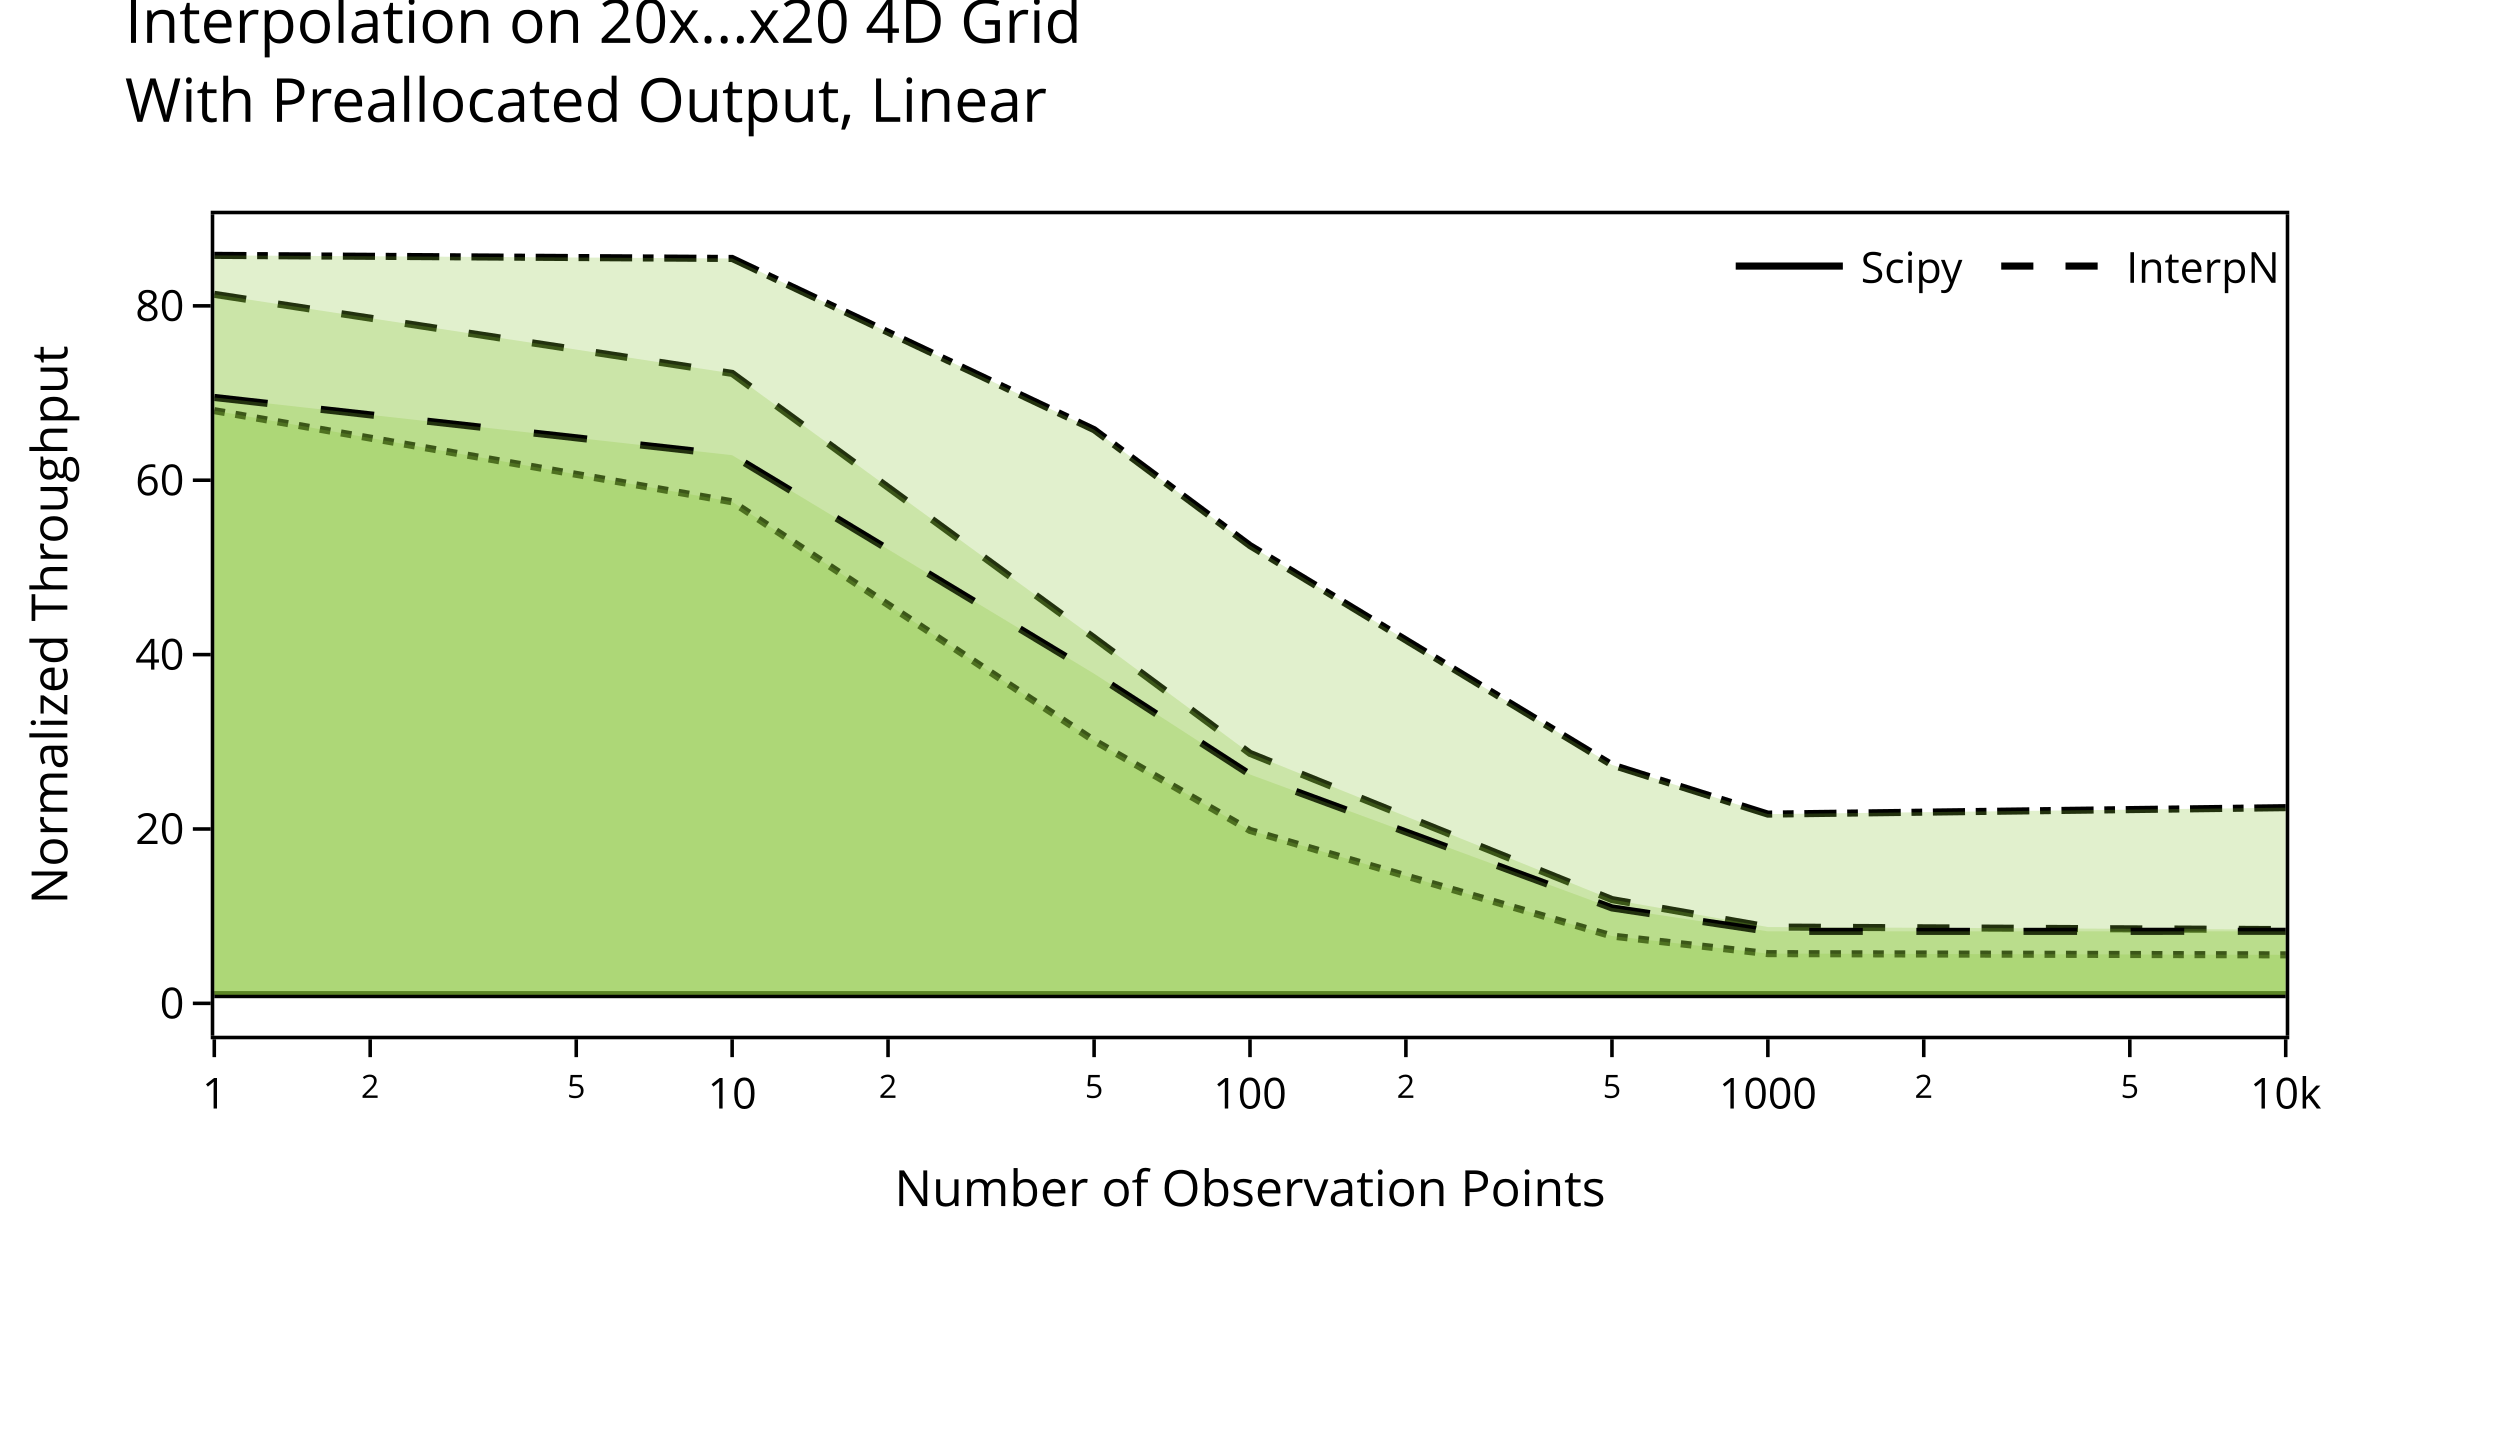
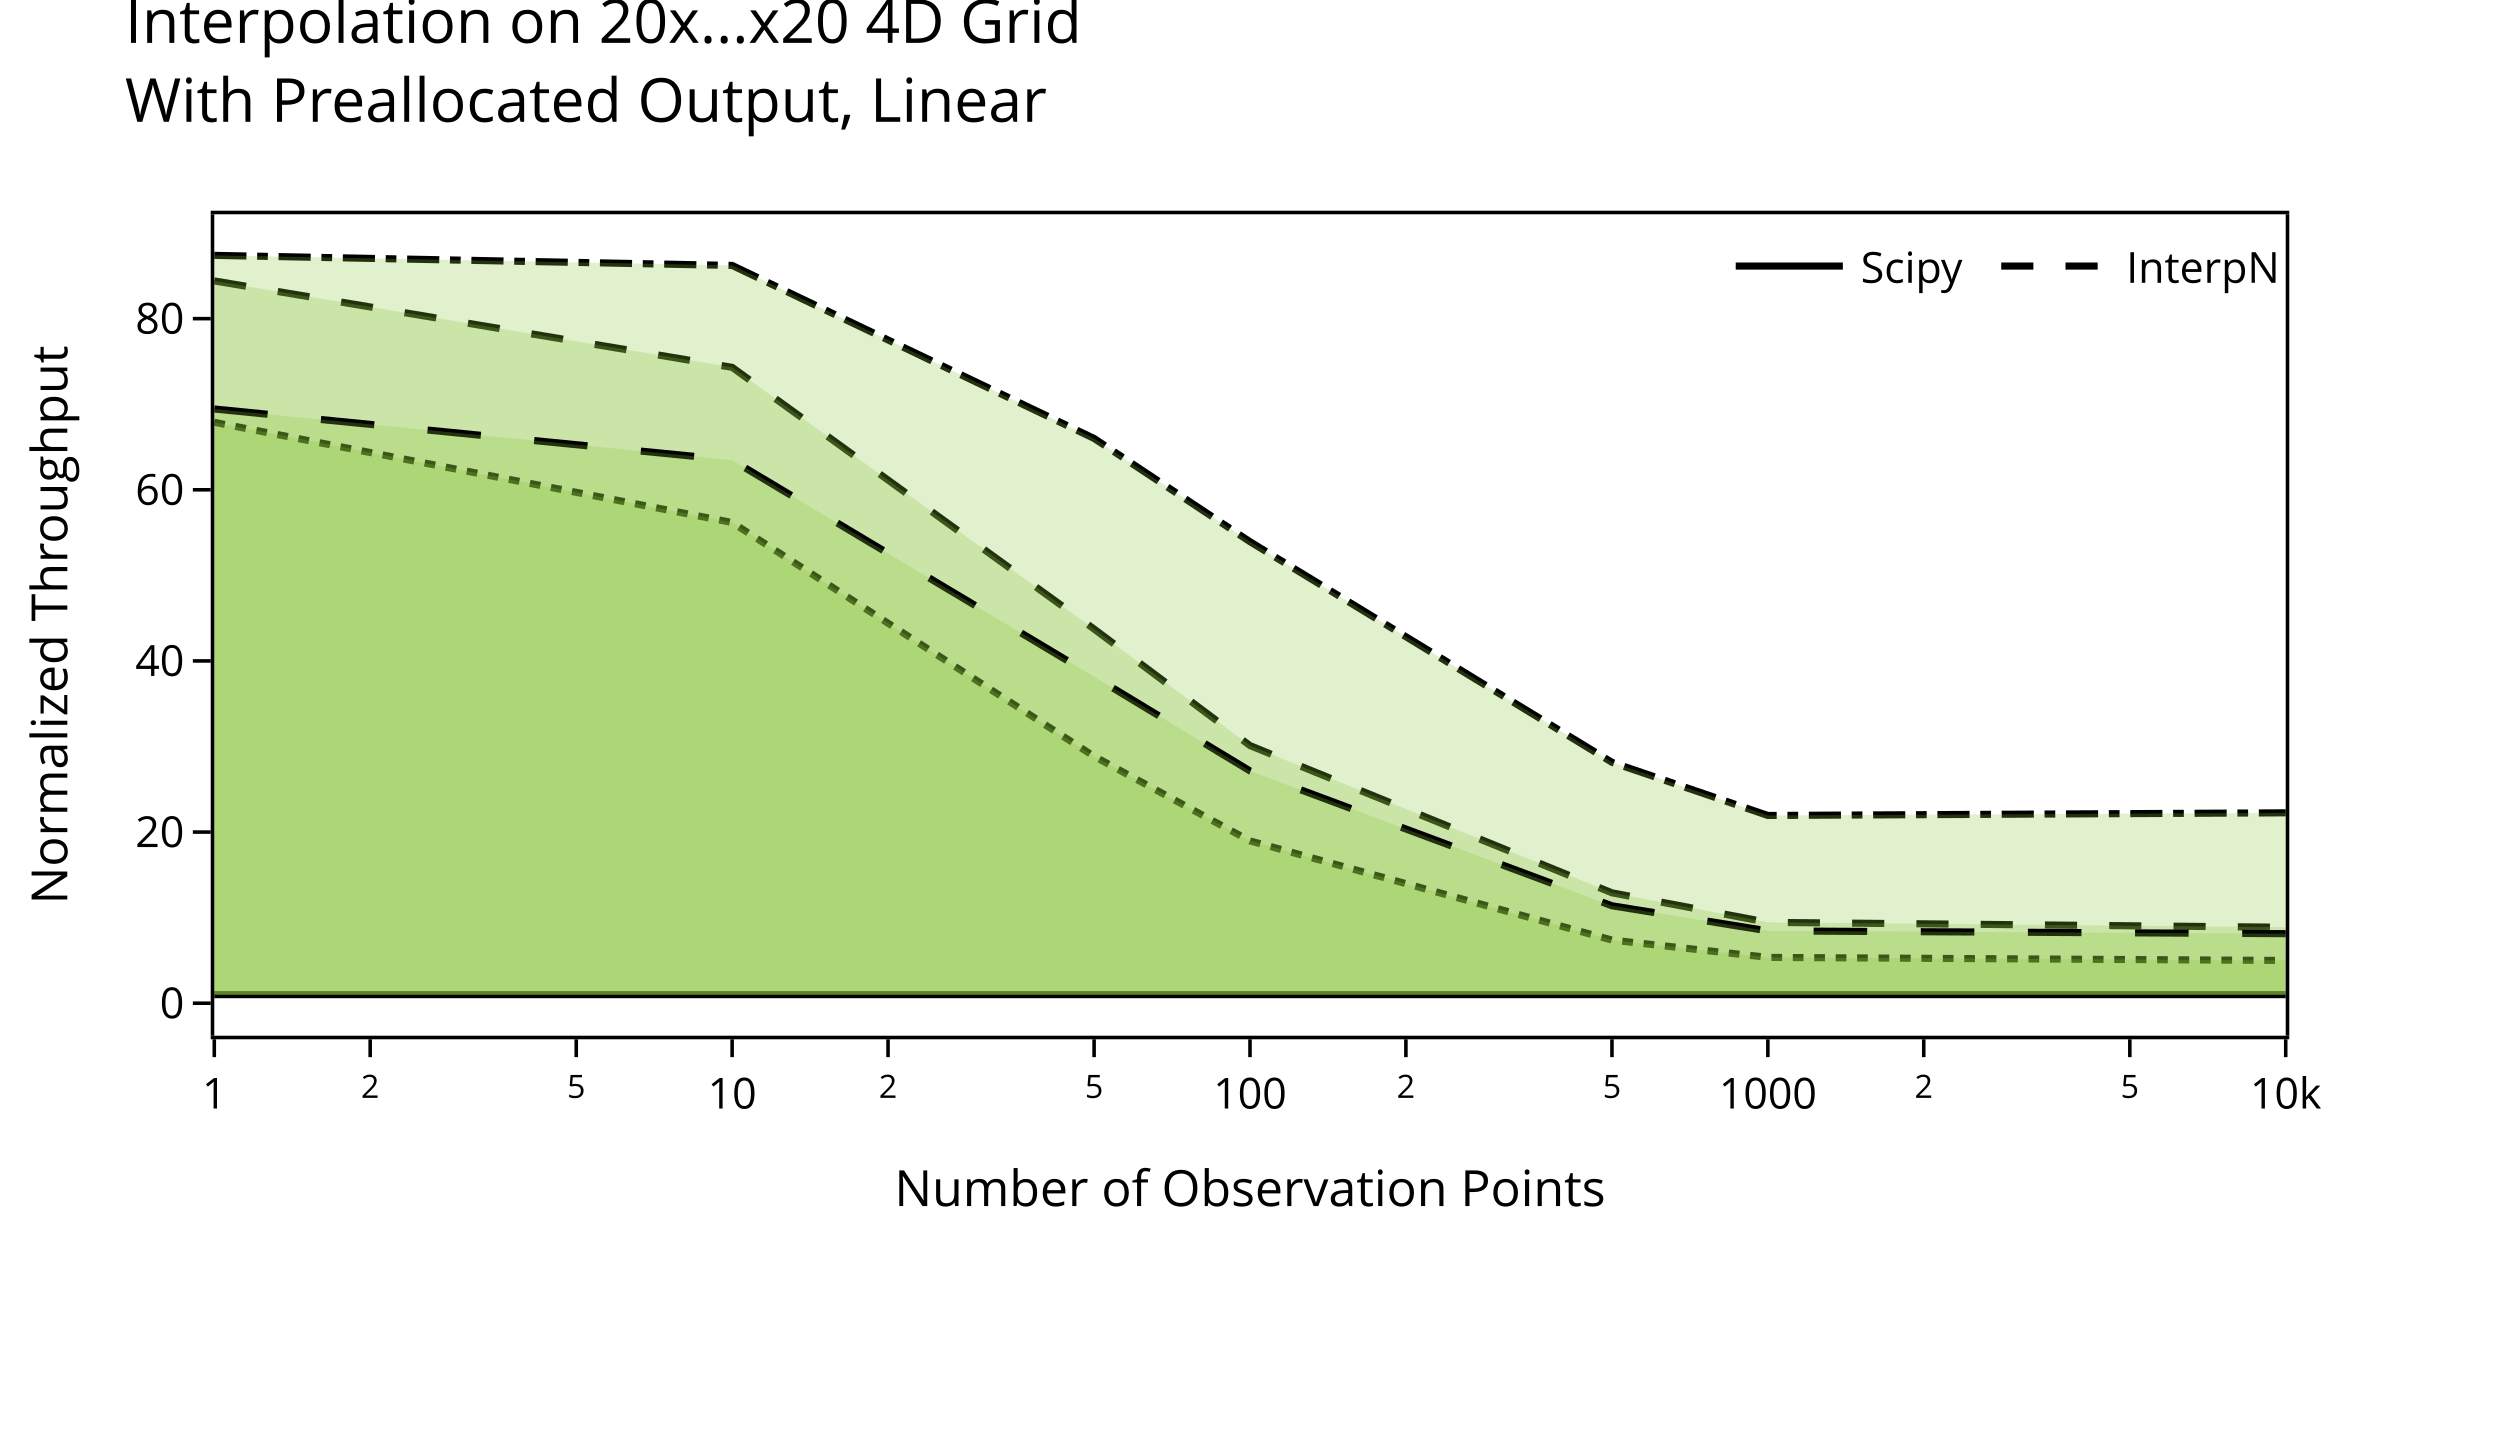
<svg xmlns="http://www.w3.org/2000/svg" class="main-svg" width="700" height="400" style="" viewBox="0 0 700 400">
  <rect x="0" y="0" width="700" height="400" style="fill: rgb(0, 0, 0); fill-opacity: 0;" />
-   <defs id="defs-bef855">
+   <defs id="defs-df0639">
    <g class="clips">
-       <clipPath id="clipbef855xyplot" class="plotclip">
+       <clipPath id="clipdf0639xyplot" class="plotclip">
        <rect width="580" height="230" />
      </clipPath>
-       <clipPath class="axesclip" id="clipbef855x">
+       <clipPath class="axesclip" id="clipdf0639x">
        <rect x="60" y="0" width="580" height="400" />
      </clipPath>
-       <clipPath class="axesclip" id="clipbef855y">
+       <clipPath class="axesclip" id="clipdf0639y">
        <rect x="0" y="60" width="700" height="230" />
      </clipPath>
-       <clipPath class="axesclip" id="clipbef855xy">
+       <clipPath class="axesclip" id="clipdf0639xy">
        <rect x="60" y="60" width="580" height="230" />
      </clipPath>
    </g>
    <g class="gradients" />
    <g class="patterns" />
  </defs>
  <g class="bglayer">
    <rect class="bg" x="60" y="60" width="580" height="230" style="fill: rgb(0, 0, 0); fill-opacity: 0; stroke-width: 0;" />
  </g>
  <g class="layer-below">
    <g class="imagelayer" />
    <g class="shapelayer" />
  </g>
  <g class="cartesianlayer">
    <g class="subplot xy">
      <g class="layer-subplot">
        <g class="shapelayer" />
        <g class="imagelayer" />
      </g>
      <g class="minor-gridlayer">
        <g class="x" />
        <g class="y" />
      </g>
      <g class="gridlayer">
        <g class="x" />
        <g class="y" />
      </g>
      <g class="zerolinelayer" />
      <g class="layer-between">
        <g class="shapelayer" />
        <g class="imagelayer" />
      </g>
      <path class="xlines-below" />
      <path class="ylines-below" />
      <g class="overlines-below" />
      <g class="xaxislayer-below" />
      <g class="yaxislayer-below" />
      <g class="overaxes-below" />
      <g class="overplot">
-         <g class="xy" transform="translate(60,60)" clip-path="url(#clipbef855xyplot)">
+         <g class="xy" transform="translate(60,60)" clip-path="url(#clipdf0639xyplot)">
          <g class="scatterlayer mlayer">
-             <g class="trace scatter trace6977dd" style="stroke-miterlimit: 2; opacity: 1;">
+             <g class="trace scatter traceffae8c" style="stroke-miterlimit: 2; opacity: 1;">
              <g class="fills" />
              <g class="errorbars" />
              <g class="lines">
                <path class="js-line" d="M0,218.5L580,218.5" style="vector-effect: none; fill: none; stroke: rgb(0, 0, 0); stroke-opacity: 1; stroke-width: 2px; opacity: 1;" />
              </g>
              <g class="points" />
              <g class="text" />
            </g>
-             <g class="trace scatter trace80267c" style="stroke-miterlimit: 2; opacity: 1;">
-               <g class="fills" />
-               <g class="errorbars" />
-               <g class="lines">
-                 <path class="js-line" d="M0,22.42L145,44.55L246.35,118.61L290,150.95L391.35,191.88L435,199.57L580,200.29" style="vector-effect: none; fill: none; stroke: rgb(0, 0, 0); stroke-opacity: 1; stroke-dasharray: 9px, 9px; stroke-width: 2px; opacity: 1;" />
-               </g>
-               <g class="points" />
-               <g class="text" />
-             </g>
-             <g class="trace scatter trace632a4f" style="stroke-miterlimit: 2; opacity: 1;">
+             <g class="trace scatter trace69a6bd" style="stroke-miterlimit: 2; opacity: 1;">
+               <g class="fills" />
+               <g class="errorbars" />
+               <g class="lines">
+                 <path class="js-line" d="M0,18.66L145,42.86L246.35,116.13L290,148.77L391.35,189.99L435,198.26L580,199.63" style="vector-effect: none; fill: none; stroke: rgb(0, 0, 0); stroke-opacity: 1; stroke-dasharray: 9px, 9px; stroke-width: 2px; opacity: 1;" />
+               </g>
+               <g class="points" />
+               <g class="text" />
+             </g>
+             <g class="trace scatter traceb942da" style="stroke-miterlimit: 2; opacity: 1;">
              <g class="fills">
                <g>
-                   <path class="js-fill" d="M0,22.42L145,44.55L246.35,118.61L290,150.95L391.35,191.88L435,199.57L580,200.29L580,218.5L435,218.5L0,218.5Z" style="fill: rgb(139, 196, 59); fill-opacity: 0.25; stroke-width: 0;" />
+                   <path class="js-fill" d="M0,18.66L145,42.86L246.35,116.13L290,148.77L391.35,189.99L435,198.26L580,199.63L580,218.5L435,218.5L0,218.5Z" style="fill: rgb(139, 196, 59); fill-opacity: 0.25; stroke-width: 0;" />
                </g>
              </g>
              <g class="errorbars" />
              <g class="lines">
-                 <path class="js-line" d="M0,22.42L145,44.55L246.35,118.61L290,150.95L391.35,191.88L435,199.57L580,200.29L580,218.5L435,218.5L0,218.5" style="vector-effect: none; fill: none; stroke: rgb(0, 204, 150); stroke-opacity: 1; stroke-width: 0px; opacity: 1;" />
-               </g>
-               <g class="points" />
-               <g class="text" />
-             </g>
-             <g class="trace scatter traceec552b" style="stroke-miterlimit: 2; opacity: 1;">
-               <g class="fills" />
-               <g class="errorbars" />
-               <g class="lines">
-                 <path class="js-line" d="M0,54.98L145,80.5L246.35,147.37L290,172.52L391.35,202.09L435,207.01L580,207.36" style="vector-effect: none; fill: none; stroke: rgb(0, 0, 0); stroke-opacity: 1; stroke-dasharray: 3px, 3px; stroke-width: 2px; opacity: 1;" />
-               </g>
-               <g class="points" />
-               <g class="text" />
-             </g>
-             <g class="trace scatter tracede5726" style="stroke-miterlimit: 2; opacity: 1;">
+                 <path class="js-line" d="M0,18.66L145,42.86L246.35,116.13L290,148.77L391.35,189.99L435,198.26L580,199.63L580,218.5L435,218.5L0,218.5" style="vector-effect: none; fill: none; stroke: rgb(0, 204, 150); stroke-opacity: 1; stroke-width: 0px; opacity: 1;" />
+               </g>
+               <g class="points" />
+               <g class="text" />
+             </g>
+             <g class="trace scatter trace5c34ae" style="stroke-miterlimit: 2; opacity: 1;">
+               <g class="fills" />
+               <g class="errorbars" />
+               <g class="lines">
+                 <path class="js-line" d="M0,58.26L145,86.3L246.35,151.78L290,175.46L391.35,203.22L435,208.07L580,208.93" style="vector-effect: none; fill: none; stroke: rgb(0, 0, 0); stroke-opacity: 1; stroke-dasharray: 3px, 3px; stroke-width: 2px; opacity: 1;" />
+               </g>
+               <g class="points" />
+               <g class="text" />
+             </g>
+             <g class="trace scatter tracec5ce89" style="stroke-miterlimit: 2; opacity: 1;">
              <g class="fills">
                <g>
-                   <path class="js-fill" d="M0,54.98L145,80.5L246.35,147.37L290,172.52L391.35,202.09L435,207.01L580,207.36L580,218.5L435,218.5L0,218.5Z" style="fill: rgb(139, 196, 59); fill-opacity: 0.25; stroke-width: 0;" />
+                   <path class="js-fill" d="M0,58.26L145,86.3L246.35,151.78L290,175.46L391.35,203.22L435,208.07L580,208.93L580,218.5L435,218.5L0,218.5Z" style="fill: rgb(139, 196, 59); fill-opacity: 0.25; stroke-width: 0;" />
                </g>
              </g>
              <g class="errorbars" />
              <g class="lines">
-                 <path class="js-line" d="M0,54.98L145,80.5L246.35,147.37L290,172.52L391.35,202.09L435,207.01L580,207.36L580,218.5L435,218.5L0,218.5" style="vector-effect: none; fill: none; stroke: rgb(255, 161, 90); stroke-opacity: 1; stroke-width: 0px; opacity: 1;" />
-               </g>
-               <g class="points" />
-               <g class="text" />
-             </g>
-             <g class="trace scatter trace567fc9" style="stroke-miterlimit: 2; opacity: 1;">
-               <g class="fills" />
-               <g class="errorbars" />
-               <g class="lines">
-                 <path class="js-line" d="M0,11.5L145,12.37L246.35,60.31L290,92.76L391.35,154.17L435,167.95L580,166.14" style="vector-effect: none; fill: none; stroke: rgb(0, 0, 0); stroke-opacity: 1; stroke-dasharray: 9px, 3px, 3px, 3px; stroke-width: 2px; opacity: 1;" />
-               </g>
-               <g class="points" />
-               <g class="text" />
-             </g>
-             <g class="trace scatter traced8f78a" style="stroke-miterlimit: 2; opacity: 1;">
+                 <path class="js-line" d="M0,58.26L145,86.3L246.35,151.78L290,175.46L391.35,203.22L435,208.07L580,208.93L580,218.5L435,218.5L0,218.5" style="vector-effect: none; fill: none; stroke: rgb(255, 161, 90); stroke-opacity: 1; stroke-width: 0px; opacity: 1;" />
+               </g>
+               <g class="points" />
+               <g class="text" />
+             </g>
+             <g class="trace scatter trace813d91" style="stroke-miterlimit: 2; opacity: 1;">
+               <g class="fills" />
+               <g class="errorbars" />
+               <g class="lines">
+                 <path class="js-line" d="M0,11.5L145,14.32L246.35,62.77L290,91.68L391.35,153.45L435,168.33L580,167.59" style="vector-effect: none; fill: none; stroke: rgb(0, 0, 0); stroke-opacity: 1; stroke-dasharray: 9px, 3px, 3px, 3px; stroke-width: 2px; opacity: 1;" />
+               </g>
+               <g class="points" />
+               <g class="text" />
+             </g>
+             <g class="trace scatter traceddc8bf" style="stroke-miterlimit: 2; opacity: 1;">
              <g class="fills">
                <g>
-                   <path class="js-fill" d="M0,11.5L145,12.37L246.35,60.31L290,92.76L391.35,154.17L435,167.95L580,166.14L580,218.5L435,218.5L0,218.5Z" style="fill: rgb(139, 196, 59); fill-opacity: 0.25; stroke-width: 0;" />
+                   <path class="js-fill" d="M0,11.5L145,14.32L246.35,62.77L290,91.68L391.35,153.45L435,168.33L580,167.59L580,218.5L435,218.5L0,218.5Z" style="fill: rgb(139, 196, 59); fill-opacity: 0.25; stroke-width: 0;" />
                </g>
              </g>
              <g class="errorbars" />
              <g class="lines">
-                 <path class="js-line" d="M0,11.5L145,12.37L246.35,60.31L290,92.76L391.35,154.17L435,167.95L580,166.14L580,218.5L435,218.5L0,218.5" style="vector-effect: none; fill: none; stroke: rgb(255, 102, 146); stroke-opacity: 1; stroke-width: 0px; opacity: 1;" />
-               </g>
-               <g class="points" />
-               <g class="text" />
-             </g>
-             <g class="trace scatter trace068f64" style="stroke-miterlimit: 2; opacity: 1;">
-               <g class="fills" />
-               <g class="errorbars" />
-               <g class="lines">
-                 <path class="js-line" d="M0,51.29L145,67.46L246.35,128.64L290,156.86L391.35,194.22L435,200.78L580,200.77" style="vector-effect: none; fill: none; stroke: rgb(0, 0, 0); stroke-opacity: 1; stroke-dasharray: 15px, 15px; stroke-width: 2px; opacity: 1;" />
-               </g>
-               <g class="points" />
-               <g class="text" />
-             </g>
-             <g class="trace scatter tracee5e544" style="stroke-miterlimit: 2; opacity: 1;">
+                 <path class="js-line" d="M0,11.5L145,14.32L246.35,62.77L290,91.68L391.35,153.45L435,168.33L580,167.59L580,218.5L435,218.5L0,218.5" style="vector-effect: none; fill: none; stroke: rgb(255, 102, 146); stroke-opacity: 1; stroke-width: 0px; opacity: 1;" />
+               </g>
+               <g class="points" />
+               <g class="text" />
+             </g>
+             <g class="trace scatter trace26ad7c" style="stroke-miterlimit: 2; opacity: 1;">
+               <g class="fills" />
+               <g class="errorbars" />
+               <g class="lines">
+                 <path class="js-line" d="M0,54.52L145,68.83L246.35,129.46L290,155.86L391.35,193.62L435,200.65L580,201.43" style="vector-effect: none; fill: none; stroke: rgb(0, 0, 0); stroke-opacity: 1; stroke-dasharray: 15px, 15px; stroke-width: 2px; opacity: 1;" />
+               </g>
+               <g class="points" />
+               <g class="text" />
+             </g>
+             <g class="trace scatter trace0c6151" style="stroke-miterlimit: 2; opacity: 1;">
              <g class="fills">
                <g>
-                   <path class="js-fill" d="M0,51.29L145,67.46L246.35,128.64L290,156.86L391.35,194.22L435,200.78L580,200.77L580,218.5L435,218.5L0,218.5Z" style="fill: rgb(139, 196, 59); fill-opacity: 0.25; stroke-width: 0;" />
+                   <path class="js-fill" d="M0,54.52L145,68.83L246.35,129.46L290,155.86L391.35,193.62L435,200.65L580,201.43L580,218.5L435,218.5L0,218.5Z" style="fill: rgb(139, 196, 59); fill-opacity: 0.25; stroke-width: 0;" />
                </g>
              </g>
              <g class="errorbars" />
              <g class="lines">
-                 <path class="js-line" d="M0,51.29L145,67.46L246.35,128.64L290,156.86L391.35,194.22L435,200.78L580,200.77L580,218.5L435,218.5L0,218.5" style="vector-effect: none; fill: none; stroke: rgb(255, 151, 255); stroke-opacity: 1; stroke-width: 0px; opacity: 1;" />
+                 <path class="js-line" d="M0,54.52L145,68.83L246.35,129.46L290,155.86L391.35,193.62L435,200.65L580,201.43L580,218.5L435,218.5L0,218.5" style="vector-effect: none; fill: none; stroke: rgb(255, 151, 255); stroke-opacity: 1; stroke-width: 0px; opacity: 1;" />
              </g>
              <g class="points" />
              <g class="text" />
            </g>
          </g>
        </g>
      </g>
      <path class="xlines-above crisp" d="M59,290.5H641M59,59.5H641" style="fill: none; stroke-width: 1px; stroke: rgb(0, 0, 0); stroke-opacity: 1;" />
      <path class="ylines-above crisp" d="M59.5,60V290M640.5,60V290" style="fill: none; stroke-width: 1px; stroke: rgb(0, 0, 0); stroke-opacity: 1;" />
      <g class="overlines-above" />
      <g class="xaxislayer-above">
        <path class="xtick ticks crisp" d="M0,291v5" transform="translate(60,0)" style="stroke: rgb(0, 0, 0); stroke-opacity: 1; stroke-width: 1px;" />
        <path class="xtick ticks crisp" d="M0,291v5" transform="translate(103.65,0)" style="stroke: rgb(0, 0, 0); stroke-opacity: 1; stroke-width: 1px;" />
        <path class="xtick ticks crisp" d="M0,291v5" transform="translate(161.35,0)" style="stroke: rgb(0, 0, 0); stroke-opacity: 1; stroke-width: 1px;" />
        <path class="xtick ticks crisp" d="M0,291v5" transform="translate(205,0)" style="stroke: rgb(0, 0, 0); stroke-opacity: 1; stroke-width: 1px;" />
        <path class="xtick ticks crisp" d="M0,291v5" transform="translate(248.65,0)" style="stroke: rgb(0, 0, 0); stroke-opacity: 1; stroke-width: 1px;" />
        <path class="xtick ticks crisp" d="M0,291v5" transform="translate(306.35,0)" style="stroke: rgb(0, 0, 0); stroke-opacity: 1; stroke-width: 1px;" />
        <path class="xtick ticks crisp" d="M0,291v5" transform="translate(350,0)" style="stroke: rgb(0, 0, 0); stroke-opacity: 1; stroke-width: 1px;" />
        <path class="xtick ticks crisp" d="M0,291v5" transform="translate(393.65,0)" style="stroke: rgb(0, 0, 0); stroke-opacity: 1; stroke-width: 1px;" />
        <path class="xtick ticks crisp" d="M0,291v5" transform="translate(451.35,0)" style="stroke: rgb(0, 0, 0); stroke-opacity: 1; stroke-width: 1px;" />
        <path class="xtick ticks crisp" d="M0,291v5" transform="translate(495,0)" style="stroke: rgb(0, 0, 0); stroke-opacity: 1; stroke-width: 1px;" />
        <path class="xtick ticks crisp" d="M0,291v5" transform="translate(538.65,0)" style="stroke: rgb(0, 0, 0); stroke-opacity: 1; stroke-width: 1px;" />
        <path class="xtick ticks crisp" d="M0,291v5" transform="translate(596.35,0)" style="stroke: rgb(0, 0, 0); stroke-opacity: 1; stroke-width: 1px;" />
        <path class="xtick ticks crisp" d="M0,291v5" transform="translate(640,0)" style="stroke: rgb(0, 0, 0); stroke-opacity: 1; stroke-width: 1px;" />
        <g class="xtick">
          <text text-anchor="middle" x="0" y="310.4" transform="translate(60,0)" style="font-family: 'Open Sans', verdana, arial, sans-serif; font-size: 12px; fill: rgb(0, 0, 0); fill-opacity: 1; white-space: pre; opacity: 1;">1</text>
        </g>
        <g class="xtick">
          <text text-anchor="middle" x="0" y="307.4" style="font-family: 'Open Sans', verdana, arial, sans-serif; font-size: 9px; fill: rgb(0, 0, 0); fill-opacity: 1; white-space: pre; opacity: 1;" transform="translate(103.65,0)">2</text>
        </g>
        <g class="xtick">
          <text text-anchor="middle" x="0" y="307.4" style="font-family: 'Open Sans', verdana, arial, sans-serif; font-size: 9px; fill: rgb(0, 0, 0); fill-opacity: 1; white-space: pre; opacity: 1;" transform="translate(161.35,0)">5</text>
        </g>
        <g class="xtick">
          <text text-anchor="middle" x="0" y="310.4" style="font-family: 'Open Sans', verdana, arial, sans-serif; font-size: 12px; fill: rgb(0, 0, 0); fill-opacity: 1; white-space: pre; opacity: 1;" transform="translate(205,0)">10</text>
        </g>
        <g class="xtick">
          <text text-anchor="middle" x="0" y="307.4" style="font-family: 'Open Sans', verdana, arial, sans-serif; font-size: 9px; fill: rgb(0, 0, 0); fill-opacity: 1; white-space: pre; opacity: 1;" transform="translate(248.65,0)">2</text>
        </g>
        <g class="xtick">
          <text text-anchor="middle" x="0" y="307.4" style="font-family: 'Open Sans', verdana, arial, sans-serif; font-size: 9px; fill: rgb(0, 0, 0); fill-opacity: 1; white-space: pre; opacity: 1;" transform="translate(306.35,0)">5</text>
        </g>
        <g class="xtick">
          <text text-anchor="middle" x="0" y="310.4" style="font-family: 'Open Sans', verdana, arial, sans-serif; font-size: 12px; fill: rgb(0, 0, 0); fill-opacity: 1; white-space: pre; opacity: 1;" transform="translate(350,0)">100</text>
        </g>
        <g class="xtick">
          <text text-anchor="middle" x="0" y="307.4" style="font-family: 'Open Sans', verdana, arial, sans-serif; font-size: 9px; fill: rgb(0, 0, 0); fill-opacity: 1; white-space: pre; opacity: 1;" transform="translate(393.65,0)">2</text>
        </g>
        <g class="xtick">
          <text text-anchor="middle" x="0" y="307.4" style="font-family: 'Open Sans', verdana, arial, sans-serif; font-size: 9px; fill: rgb(0, 0, 0); fill-opacity: 1; white-space: pre; opacity: 1;" transform="translate(451.35,0)">5</text>
        </g>
        <g class="xtick">
          <text text-anchor="middle" x="0" y="310.4" style="font-family: 'Open Sans', verdana, arial, sans-serif; font-size: 12px; fill: rgb(0, 0, 0); fill-opacity: 1; white-space: pre; opacity: 1;" transform="translate(495,0)">1000</text>
        </g>
        <g class="xtick">
          <text text-anchor="middle" x="0" y="307.4" style="font-family: 'Open Sans', verdana, arial, sans-serif; font-size: 9px; fill: rgb(0, 0, 0); fill-opacity: 1; white-space: pre; opacity: 1;" transform="translate(538.65,0)">2</text>
        </g>
        <g class="xtick">
          <text text-anchor="middle" x="0" y="307.4" style="font-family: 'Open Sans', verdana, arial, sans-serif; font-size: 9px; fill: rgb(0, 0, 0); fill-opacity: 1; white-space: pre; opacity: 1;" transform="translate(596.35,0)">5</text>
        </g>
        <g class="xtick">
          <text text-anchor="middle" x="0" y="310.4" style="font-family: 'Open Sans', verdana, arial, sans-serif; font-size: 12px; fill: rgb(0, 0, 0); fill-opacity: 1; white-space: pre; opacity: 1;" transform="translate(640,0)">10k</text>
        </g>
      </g>
      <g class="yaxislayer-above">
-         <path class="ytick ticks crisp" d="M59,0h-5" transform="translate(0,280.94)" style="stroke: rgb(0, 0, 0); stroke-opacity: 1; stroke-width: 1px;" />
-         <path class="ytick ticks crisp" d="M59,0h-5" transform="translate(0,232.12)" style="stroke: rgb(0, 0, 0); stroke-opacity: 1; stroke-width: 1px;" />
-         <path class="ytick ticks crisp" d="M59,0h-5" transform="translate(0,183.29)" style="stroke: rgb(0, 0, 0); stroke-opacity: 1; stroke-width: 1px;" />
-         <path class="ytick ticks crisp" d="M59,0h-5" transform="translate(0,134.46)" style="stroke: rgb(0, 0, 0); stroke-opacity: 1; stroke-width: 1px;" />
-         <path class="ytick ticks crisp" d="M59,0h-5" transform="translate(0,85.64)" style="stroke: rgb(0, 0, 0); stroke-opacity: 1; stroke-width: 1px;" />
-         <g class="ytick">
-           <text text-anchor="end" x="51.6" y="4.2" transform="translate(0,280.94)" style="font-family: 'Open Sans', verdana, arial, sans-serif; font-size: 12px; fill: rgb(0, 0, 0); fill-opacity: 1; white-space: pre; opacity: 1;">0</text>
-         </g>
-         <g class="ytick">
-           <text text-anchor="end" x="51.6" y="4.2" style="font-family: 'Open Sans', verdana, arial, sans-serif; font-size: 12px; fill: rgb(0, 0, 0); fill-opacity: 1; white-space: pre; opacity: 1;" transform="translate(0,232.12)">20</text>
-         </g>
-         <g class="ytick">
-           <text text-anchor="end" x="51.6" y="4.2" style="font-family: 'Open Sans', verdana, arial, sans-serif; font-size: 12px; fill: rgb(0, 0, 0); fill-opacity: 1; white-space: pre; opacity: 1;" transform="translate(0,183.29)">40</text>
-         </g>
-         <g class="ytick">
-           <text text-anchor="end" x="51.6" y="4.2" style="font-family: 'Open Sans', verdana, arial, sans-serif; font-size: 12px; fill: rgb(0, 0, 0); fill-opacity: 1; white-space: pre; opacity: 1;" transform="translate(0,134.46)">60</text>
-         </g>
-         <g class="ytick">
-           <text text-anchor="end" x="51.6" y="4.2" style="font-family: 'Open Sans', verdana, arial, sans-serif; font-size: 12px; fill: rgb(0, 0, 0); fill-opacity: 1; white-space: pre; opacity: 1;" transform="translate(0,85.64)">80</text>
+         <path class="ytick ticks crisp" d="M59,0h-5" transform="translate(0,280.9)" style="stroke: rgb(0, 0, 0); stroke-opacity: 1; stroke-width: 1px;" />
+         <path class="ytick ticks crisp" d="M59,0h-5" transform="translate(0,232.98)" style="stroke: rgb(0, 0, 0); stroke-opacity: 1; stroke-width: 1px;" />
+         <path class="ytick ticks crisp" d="M59,0h-5" transform="translate(0,185.06)" style="stroke: rgb(0, 0, 0); stroke-opacity: 1; stroke-width: 1px;" />
+         <path class="ytick ticks crisp" d="M59,0h-5" transform="translate(0,137.14)" style="stroke: rgb(0, 0, 0); stroke-opacity: 1; stroke-width: 1px;" />
+         <path class="ytick ticks crisp" d="M59,0h-5" transform="translate(0,89.22)" style="stroke: rgb(0, 0, 0); stroke-opacity: 1; stroke-width: 1px;" />
+         <g class="ytick">
+           <text text-anchor="end" x="51.6" y="4.2" transform="translate(0,280.9)" style="font-family: 'Open Sans', verdana, arial, sans-serif; font-size: 12px; fill: rgb(0, 0, 0); fill-opacity: 1; white-space: pre; opacity: 1;">0</text>
+         </g>
+         <g class="ytick">
+           <text text-anchor="end" x="51.6" y="4.2" style="font-family: 'Open Sans', verdana, arial, sans-serif; font-size: 12px; fill: rgb(0, 0, 0); fill-opacity: 1; white-space: pre; opacity: 1;" transform="translate(0,232.98)">20</text>
+         </g>
+         <g class="ytick">
+           <text text-anchor="end" x="51.6" y="4.2" style="font-family: 'Open Sans', verdana, arial, sans-serif; font-size: 12px; fill: rgb(0, 0, 0); fill-opacity: 1; white-space: pre; opacity: 1;" transform="translate(0,185.06)">40</text>
+         </g>
+         <g class="ytick">
+           <text text-anchor="end" x="51.6" y="4.2" style="font-family: 'Open Sans', verdana, arial, sans-serif; font-size: 12px; fill: rgb(0, 0, 0); fill-opacity: 1; white-space: pre; opacity: 1;" transform="translate(0,137.14)">60</text>
+         </g>
+         <g class="ytick">
+           <text text-anchor="end" x="51.6" y="4.2" style="font-family: 'Open Sans', verdana, arial, sans-serif; font-size: 12px; fill: rgb(0, 0, 0); fill-opacity: 1; white-space: pre; opacity: 1;" transform="translate(0,89.22)">80</text>
        </g>
      </g>
      <g class="overaxes-above" />
    </g>
  </g>
  <g class="polarlayer" />
  <g class="smithlayer" />
  <g class="ternarylayer" />
  <g class="geolayer" />
  <g class="funnelarealayer" />
  <g class="pielayer" />
  <g class="iciclelayer" />
  <g class="treemaplayer" />
  <g class="sunburstlayer" />
  <g class="glimages" />
-   <defs id="topdefs-bef855">
+   <defs id="topdefs-df0639">
    <g class="clips" />
-     <clipPath id="legendbef855">
+     <clipPath id="legenddf0639">
      <rect width="159" height="29" x="0" y="0" />
    </clipPath>
  </defs>
  <g class="layer-above">
    <g class="imagelayer" />
    <g class="shapelayer" />
  </g>
  <g class="infolayer">
    <g class="legend" pointer-events="all" transform="translate(481,60)">
      <rect class="bg" shape-rendering="crispEdges" width="159" height="29" x="0" y="0" style="stroke: rgb(68, 68, 68); stroke-opacity: 1; fill: rgb(0, 0, 0); fill-opacity: 0; stroke-width: 0px;" />
-       <g class="scrollbox" transform="" clip-path="url(#legendbef855)">
+       <g class="scrollbox" transform="" clip-path="url(#legenddf0639)">
        <g class="groups">
          <g class="traces" transform="translate(0,14.5)" style="opacity: 1;">
            <text class="legendtext" text-anchor="start" x="40" y="4.68" style="font-family: 'Open Sans', verdana, arial, sans-serif; font-size: 12px; fill: rgb(0, 0, 0); fill-opacity: 1; white-space: pre;">Scipy</text>
            <g class="layers" style="opacity: 1;">
              <g class="legendfill" />
              <g class="legendlines">
                <path class="js-line" d="M5,0h30" style="fill: none; stroke: rgb(0, 0, 0); stroke-opacity: 1; stroke-width: 2px;" />
              </g>
              <g class="legendsymbols">
                <g class="legendpoints" />
              </g>
            </g>
            <rect class="legendtoggle" x="0" y="-9.5" width="71.844" height="19" style="fill: rgb(0, 0, 0); fill-opacity: 0;" />
          </g>
          <g class="traces" transform="translate(74.34375,14.5)" style="opacity: 1;">
            <text class="legendtext" text-anchor="start" x="40" y="4.68" style="font-family: 'Open Sans', verdana, arial, sans-serif; font-size: 12px; fill: rgb(0, 0, 0); fill-opacity: 1; white-space: pre;">InterpN</text>
            <g class="layers" style="opacity: 1;">
              <g class="legendfill" />
              <g class="legendlines">
                <path class="js-line" d="M5,0h30" style="fill: none; stroke: rgb(0, 0, 0); stroke-opacity: 1; stroke-dasharray: 9px, 9px; stroke-width: 2px;" />
              </g>
              <g class="legendsymbols">
                <g class="legendpoints" />
              </g>
            </g>
            <rect class="legendtoggle" x="0" y="-9.5" width="81.859" height="19" style="fill: rgb(0, 0, 0); fill-opacity: 0;" />
          </g>
        </g>
      </g>
      <rect class="scrollbar" rx="20" ry="3" width="0" height="0" x="0" y="0" style="fill: rgb(128, 139, 164); fill-opacity: 1;" />
    </g>
    <g class="g-gtitle">
      <text class="gtitle" x="35" y="12" text-anchor="start" dy="0.7em" style="opacity: 1; font-family: 'Open Sans', verdana, arial, sans-serif; font-size: 17px; fill: rgb(0, 0, 0); fill-opacity: 1; white-space: pre;">
        <tspan class="line" dy="0em" x="35" y="12">Interpolation on 20x...x20 4D Grid</tspan>
        <tspan class="line" dy="1.3em" x="35" y="12">With Preallocated Output, Linear</tspan>
      </text>
    </g>
    <g class="g-xtitle">
      <text class="xtitle" x="350" y="337.706" text-anchor="middle" style="opacity: 1; font-family: 'Open Sans', verdana, arial, sans-serif; font-size: 14px; fill: rgb(0, 0, 0); fill-opacity: 1; white-space: pre;">Number of Observation Points</text>
    </g>
    <g class="g-ytitle">
      <text class="ytitle" transform="rotate(-90,18.85,175)" x="18.85" y="175" text-anchor="middle" style="opacity: 1; font-family: 'Open Sans', verdana, arial, sans-serif; font-size: 14px; fill: rgb(0, 0, 0); fill-opacity: 1; white-space: pre;">Normalized Throughput</text>
    </g>
  </g>
</svg>
